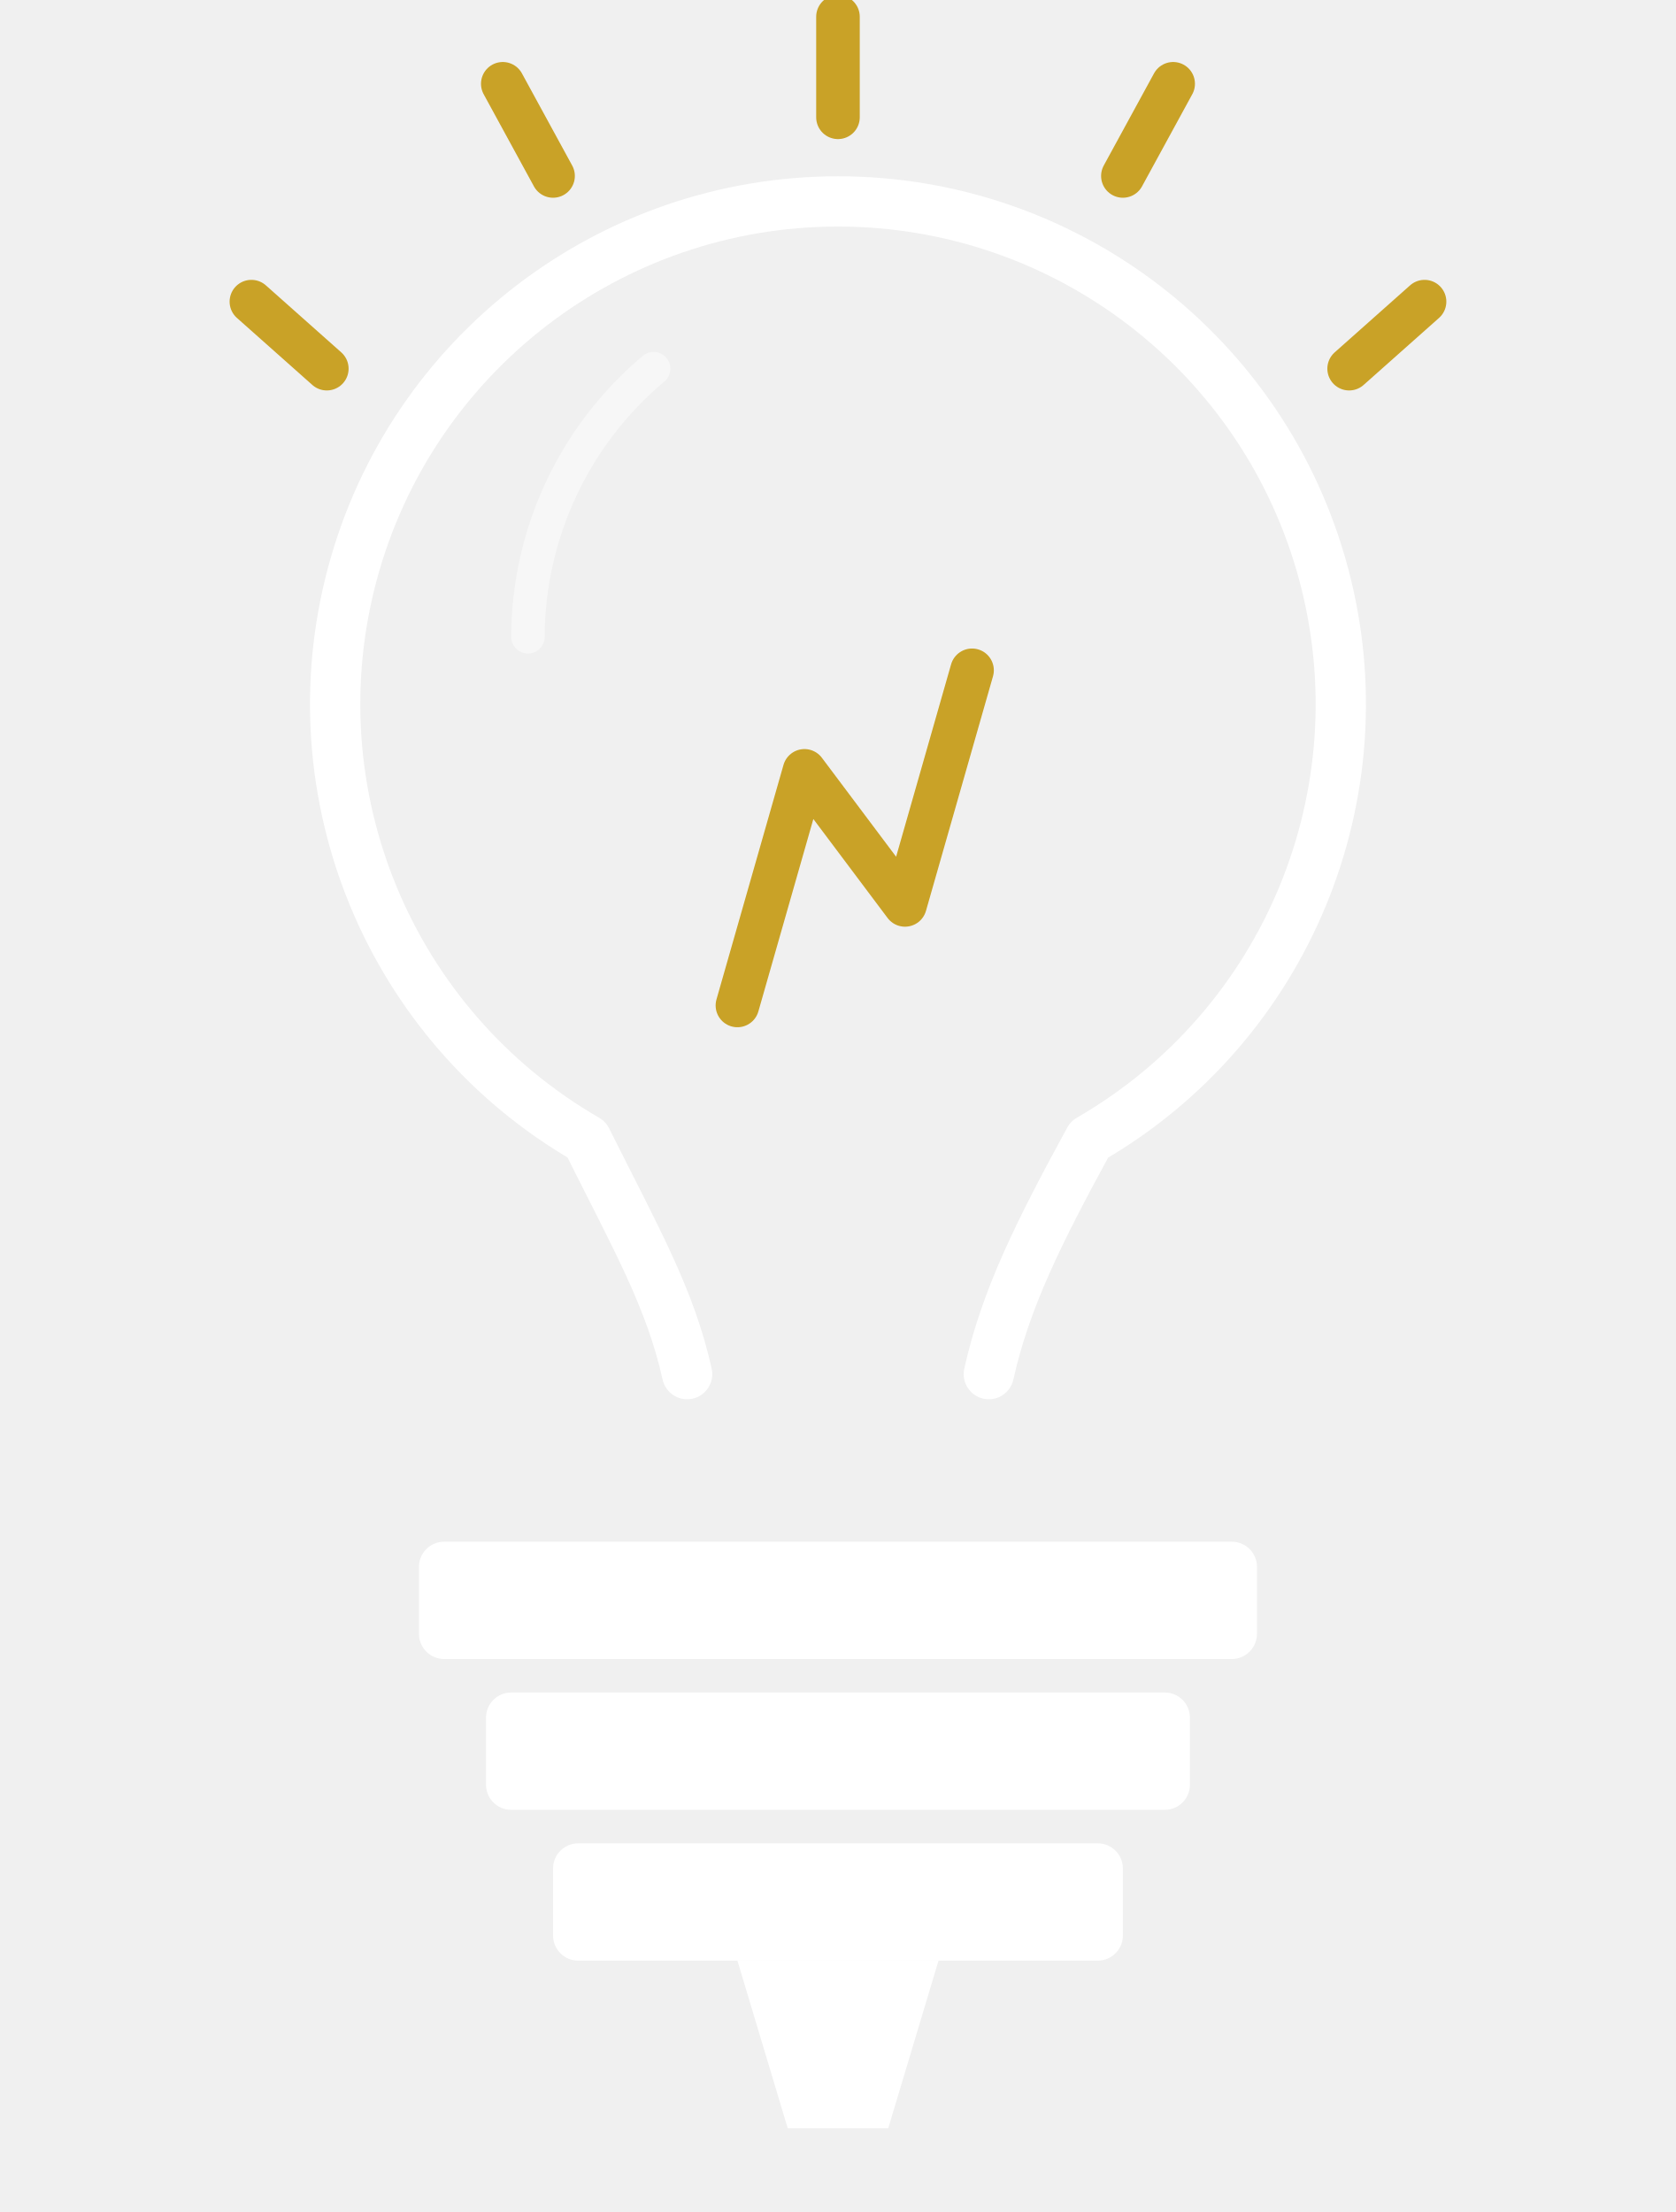
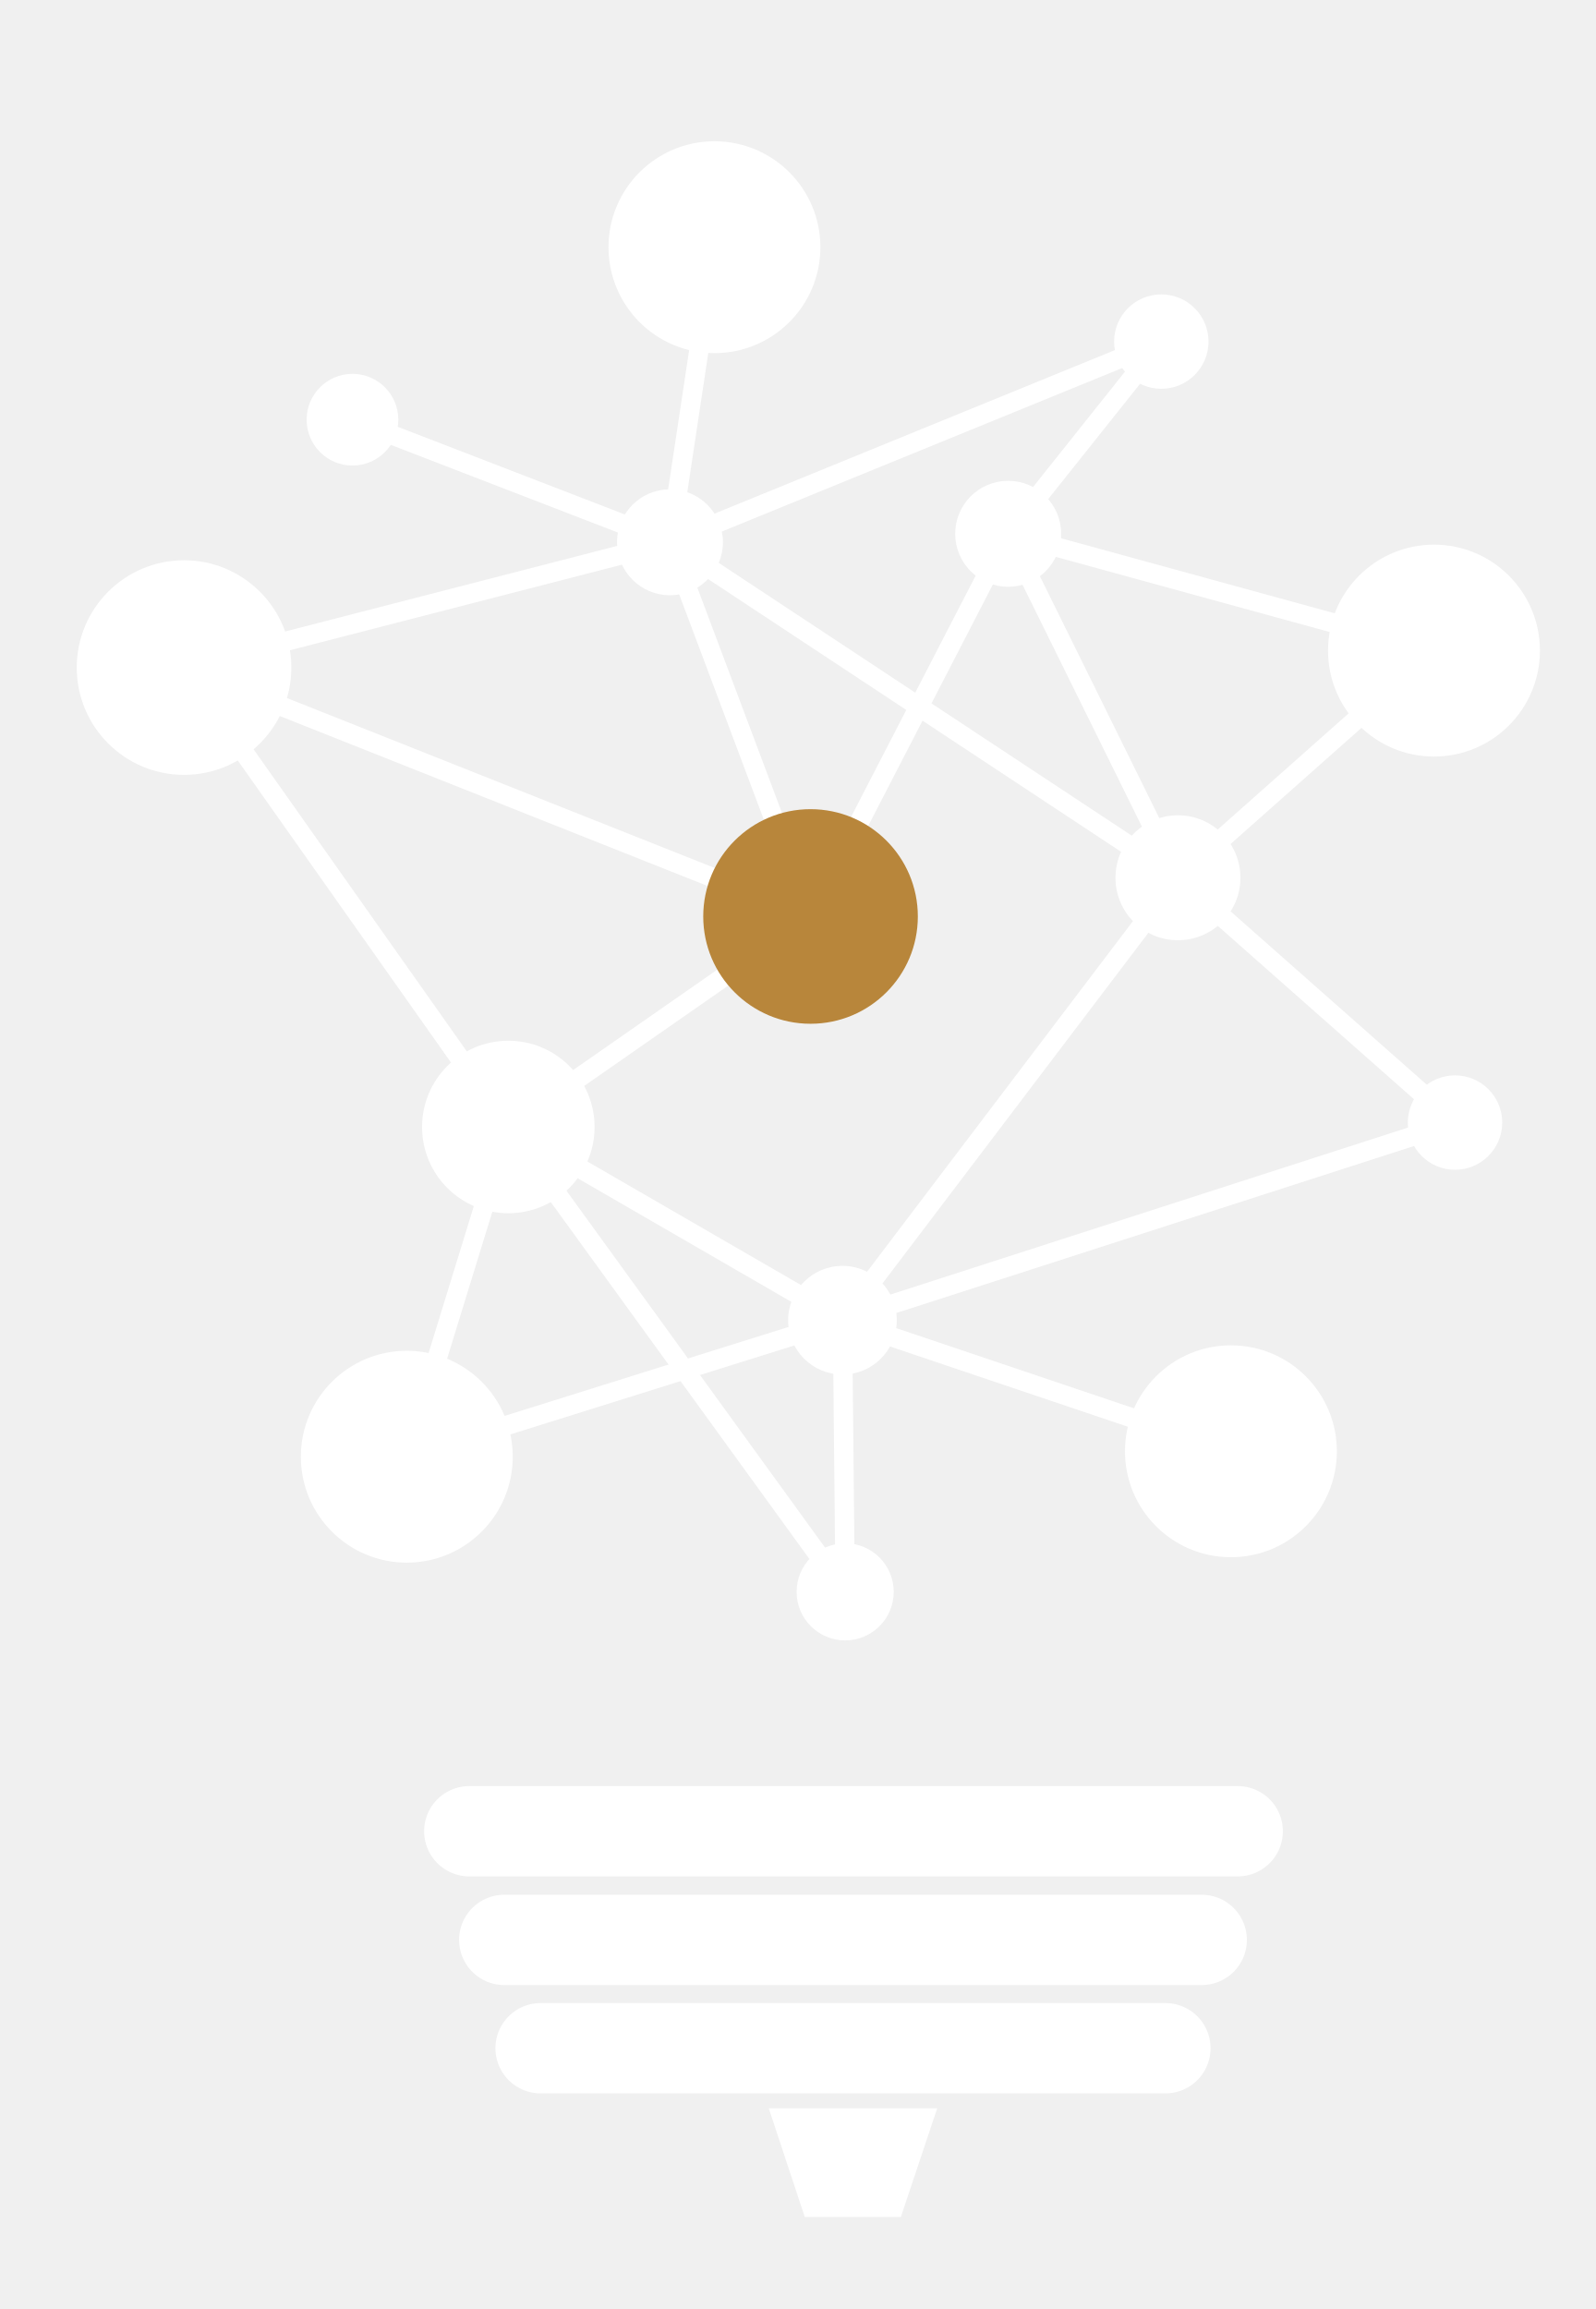
- <svg xmlns="http://www.w3.org/2000/svg" viewBox="0 0 100 132" width="100" height="132">
-   <path d="M41,82 C40,77.5 38,74 35,68 A30,30 0 1 1 65,68 C62,73.5 60,77.5 59,82" fill="none" stroke="#ffffff" stroke-width="3" stroke-linecap="round" stroke-linejoin="round" />
-   <path d="M39,22 A21,21 0 0 0 31.5,38" fill="none" stroke="#ffffff" stroke-width="2" stroke-linecap="round" opacity="0.45" />
-   <g stroke="#C9A227" stroke-width="2.6" stroke-linecap="round">
-     <line x1="50" y1="1" x2="50" y2="7" />
-     <line x1="30" y1="5" x2="33" y2="10.5" />
-     <line x1="70" y1="5" x2="67" y2="10.5" />
-     <line x1="15" y1="18" x2="19.5" y2="22" />
-     <line x1="85" y1="18" x2="80.5" y2="22" />
+ <svg xmlns="http://www.w3.org/2000/svg" viewBox="0 0 47 68">
+   <g fill="none" stroke-linecap="round">
+     <line x1="21.04" y1="7.28" x2="19.73" y2="15.97" stroke="#FFFFFF" stroke-width="0.57" />
+     <line x1="34.2" y1="10.06" x2="19.73" y2="15.97" stroke="#FFFFFF" stroke-width="0.57" />
+     <line x1="34.2" y1="10.06" x2="29.69" y2="15.72" stroke="#FFFFFF" stroke-width="0.57" />
+     <line x1="10.38" y1="12.36" x2="19.73" y2="15.97" stroke="#FFFFFF" stroke-width="0.57" />
+     <line x1="19.73" y1="15.97" x2="5.42" y2="19.66" stroke="#FFFFFF" stroke-width="0.57" />
+     <line x1="19.73" y1="15.97" x2="23.87" y2="26.99" stroke="#FFFFFF" stroke-width="0.57" />
+     <line x1="19.73" y1="15.97" x2="34.69" y2="25.85" stroke="#FFFFFF" stroke-width="0.57" />
+     <line x1="29.69" y1="15.72" x2="42.23" y2="19.16" stroke="#FFFFFF" stroke-width="0.57" />
+     <line x1="29.69" y1="15.72" x2="23.87" y2="26.99" stroke="#FFFFFF" stroke-width="0.57" />
+     <line x1="29.69" y1="15.72" x2="34.69" y2="25.85" stroke="#FFFFFF" stroke-width="0.57" />
+     <line x1="42.23" y1="19.16" x2="34.69" y2="25.85" stroke="#FFFFFF" stroke-width="0.57" />
+     <line x1="5.42" y1="19.66" x2="23.87" y2="26.99" stroke="#FFFFFF" stroke-width="0.57" />
+     <line x1="5.42" y1="19.66" x2="14.97" y2="33.19" stroke="#FFFFFF" stroke-width="0.57" />
+     <line x1="23.87" y1="26.99" x2="14.97" y2="33.19" stroke="#FFFFFF" stroke-width="0.57" />
+     <line x1="34.69" y1="25.85" x2="42.85" y2="33.06" stroke="#FFFFFF" stroke-width="0.57" />
+     <line x1="34.69" y1="25.85" x2="24.81" y2="38.88" stroke="#FFFFFF" stroke-width="0.57" />
+     <line x1="14.97" y1="33.19" x2="24.81" y2="38.88" stroke="#FFFFFF" stroke-width="0.57" />
+     <line x1="14.97" y1="33.19" x2="11.98" y2="42.9" stroke="#FFFFFF" stroke-width="0.57" />
+     <line x1="14.97" y1="33.19" x2="24.89" y2="46.88" stroke="#FFFFFF" stroke-width="0.57" />
+     <line x1="42.85" y1="33.06" x2="24.81" y2="38.88" stroke="#FFFFFF" stroke-width="0.57" />
+     <line x1="24.81" y1="38.88" x2="11.98" y2="42.9" stroke="#FFFFFF" stroke-width="0.57" />
+     <line x1="24.81" y1="38.88" x2="36.25" y2="42.74" stroke="#FFFFFF" stroke-width="0.57" />
+     <line x1="24.81" y1="38.88" x2="24.89" y2="46.88" stroke="#FFFFFF" stroke-width="0.57" />
  </g>
-   <path d="M44,60 L48,46 L54,54 L58,40" fill="none" stroke="#C9A227" stroke-width="2.6" stroke-linecap="round" stroke-linejoin="round" />
-   <g fill="#ffffff">
-     <rect x="25" y="92" width="50" height="7" rx="1.5" />
-     <rect x="29" y="101" width="42" height="7" rx="1.5" />
-     <rect x="33" y="110" width="34" height="7" rx="1.5" />
-     <polygon points="44,117 56,117 53,127 47,127" />
+   <g stroke="none">
+     <circle cx="21.04" cy="7.28" r="3.12" fill="#FFFFFF" />
+     <circle cx="34.2" cy="10.06" r="1.39" fill="#FFFFFF" />
+     <circle cx="10.38" cy="12.36" r="1.35" fill="#FFFFFF" />
+     <circle cx="19.73" cy="15.97" r="1.56" fill="#FFFFFF" />
+     <circle cx="29.69" cy="15.72" r="1.56" fill="#FFFFFF" />
+     <circle cx="42.23" cy="19.16" r="3.12" fill="#FFFFFF" />
+     <circle cx="5.42" cy="19.66" r="3.16" fill="#FFFFFF" />
+     <circle cx="34.69" cy="25.85" r="1.84" fill="#FFFFFF" />
+     <circle cx="14.97" cy="33.19" r="2.54" fill="#FFFFFF" />
+     <circle cx="42.85" cy="33.06" r="1.39" fill="#FFFFFF" />
+     <circle cx="24.81" cy="38.88" r="1.6" fill="#FFFFFF" />
+     <circle cx="11.98" cy="42.9" r="3.12" fill="#FFFFFF" />
+     <circle cx="36.25" cy="42.74" r="3.12" fill="#FFFFFF" />
+     <circle cx="24.89" cy="46.88" r="1.43" fill="#FFFFFF" />
+     <circle cx="23.87" cy="26.99" r="3.16" fill="#B8863B" />
  </g>
+   <g fill="none" stroke-linecap="round">
+     <line x1="13.82" y1="53.93" x2="36.45" y2="53.93" stroke="#FFFFFF" stroke-width="2.66" />
+     <line x1="14.85" y1="57.13" x2="35.39" y2="57.13" stroke="#FFFFFF" stroke-width="2.66" />
+     <line x1="15.92" y1="60.32" x2="34.32" y2="60.32" stroke="#FFFFFF" stroke-width="2.66" />
+   </g>
+   <polygon points="22.64,62.09 27.6,62.09 26.53,65.29 23.7,65.29" fill="#FFFFFF" />
</svg>
